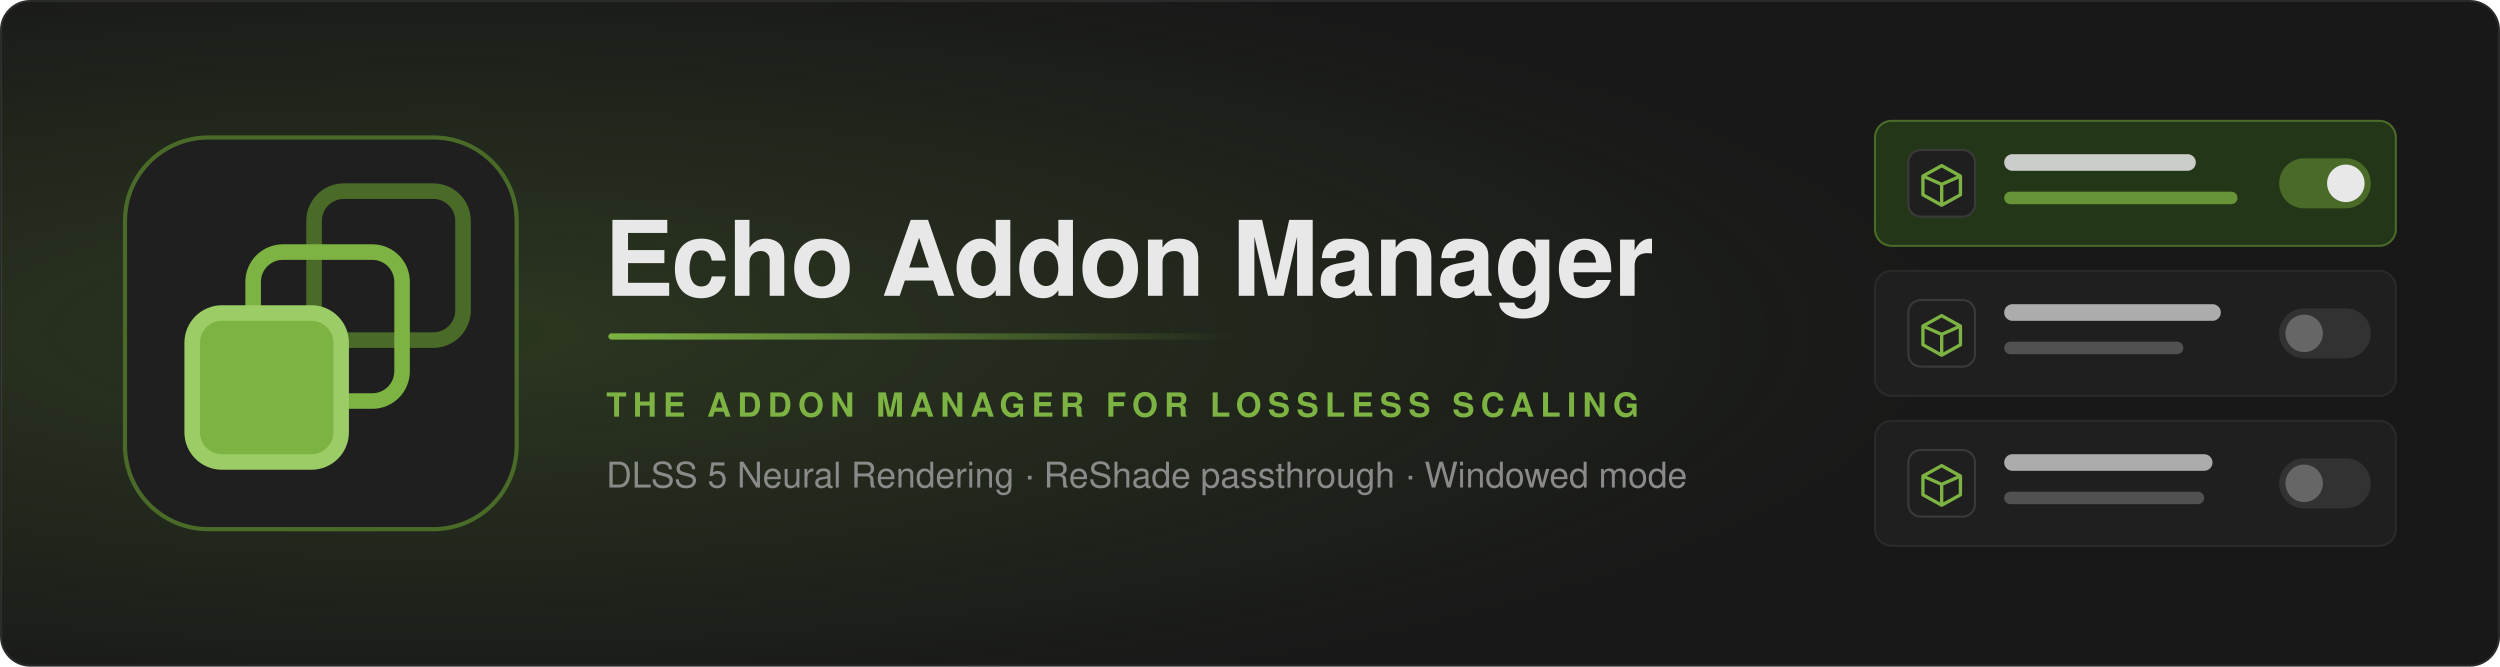
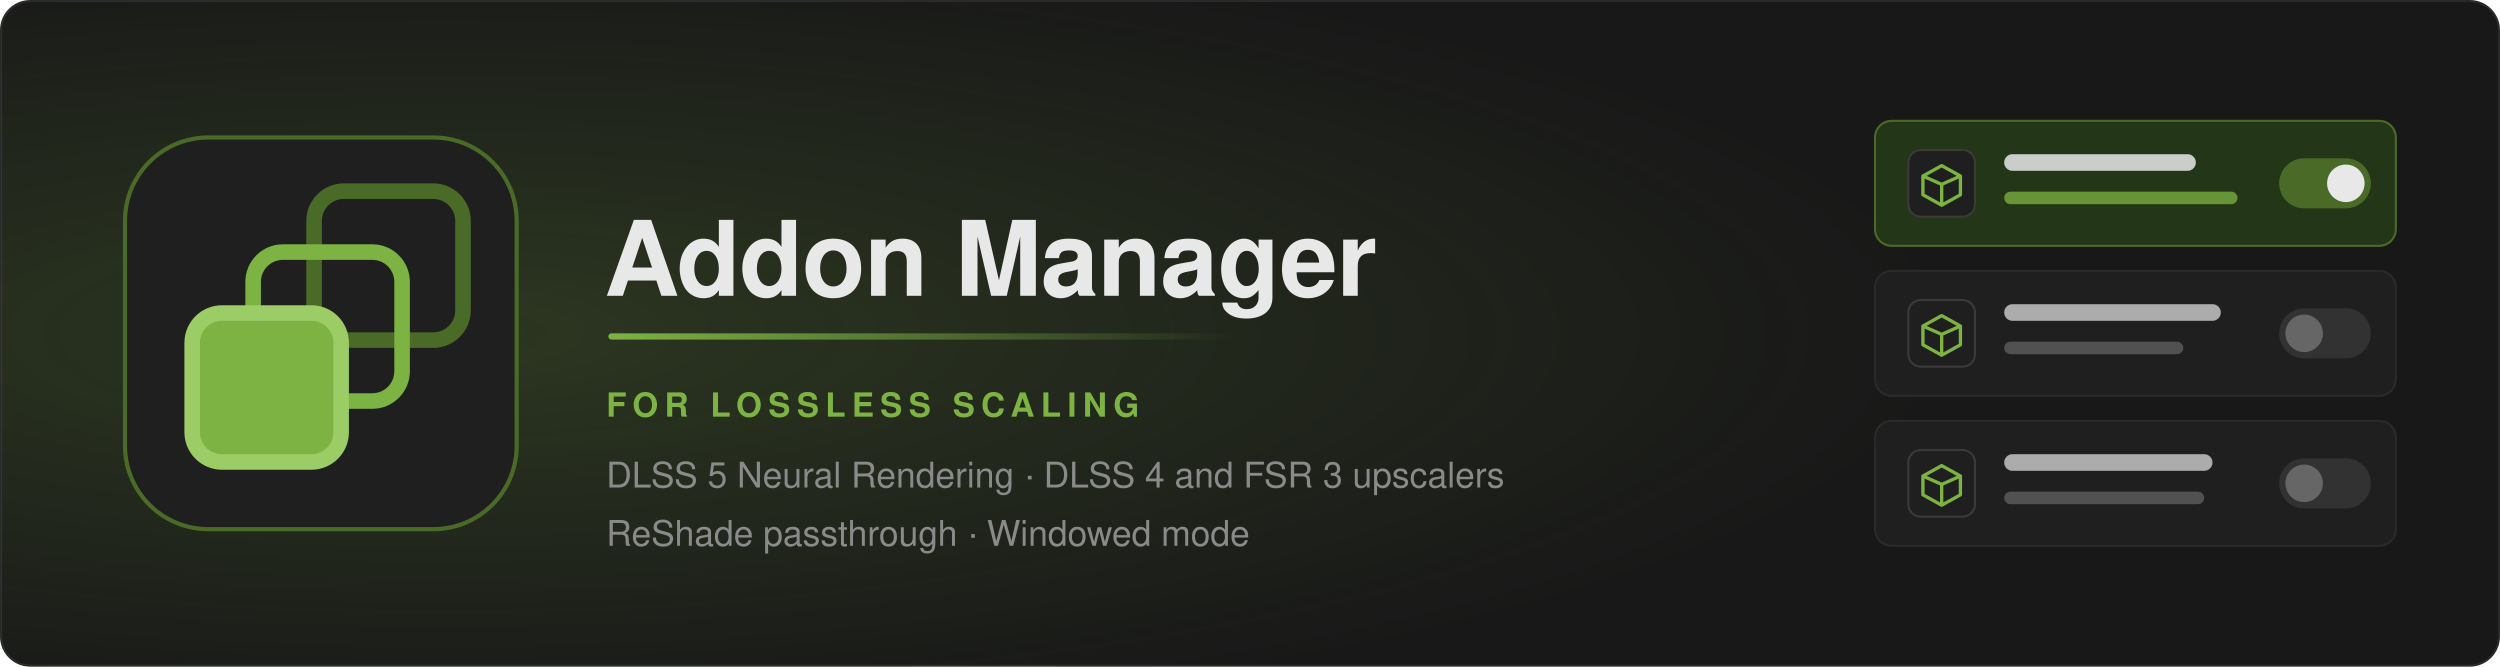
<svg xmlns="http://www.w3.org/2000/svg" viewBox="0 0 1200 320" width="1200" height="320" role="img" aria-labelledby="t d">
  <defs>
    <radialGradient id="glow" cx="18%" cy="50%" r="60%">
      <stop offset="0" stop-color="#7cb342" stop-opacity="0.20" />
      <stop offset="1" stop-color="#7cb342" stop-opacity="0" />
    </radialGradient>
    <linearGradient id="rule" x1="0" x2="1" y1="0" y2="0">
      <stop offset="0" stop-color="#7cb342" />
      <stop offset="1" stop-color="#7cb342" stop-opacity="0" />
    </linearGradient>
  </defs>
  <rect x="0.5" y="0.5" width="1199" height="319" rx="14" fill="#181818" stroke="#2a2a2a" />
  <rect x="0.5" y="0.5" width="1199" height="319" rx="14" fill="url(#glow)" />
  <rect x="60" y="66" width="188" height="188" rx="40" fill="#1f1f1f" stroke="#4a6b28" stroke-width="2" />
  <g transform="translate(76,82) scale(6.5)" fill="none" stroke-linejoin="round" stroke-linecap="round">
    <path d="M13.7 1.5h6.6a2.2 2.2 0 0 1 2.2 2.2v6.6a2.2 2.2 0 0 1-2.2 2.2h-6.6a2.2 2.2 0 0 1-2.2-2.2v-6.6a2.2 2.2 0 0 1 2.2-2.2Z" stroke="#4a6b28" stroke-width="1.15" />
    <path d="M9.2 6h6.6a2.2 2.2 0 0 1 2.2 2.2v6.6a2.2 2.2 0 0 1-2.2 2.2h-6.6a2.2 2.2 0 0 1-2.2-2.2v-6.6a2.2 2.2 0 0 1 2.2-2.2Z" stroke="#7cb342" stroke-width="1.15" />
    <path d="M4.7 10.5h6.6a2.2 2.2 0 0 1 2.2 2.2v6.6a2.2 2.2 0 0 1-2.2 2.2h-6.6a2.2 2.2 0 0 1-2.2-2.2v-6.6a2.2 2.2 0 0 1 2.2-2.2Z" fill="#7cb342" stroke="#9ccc65" stroke-width="1.15" />
  </g>
  <g font-family="'Segoe UI','Helvetica Neue',Helvetica,Arial,sans-serif">
-     <text x="290" y="142" font-size="50" font-weight="700" fill="#e8e8e8" letter-spacing="-0.5">Echo Addon Manager</text>
+     <text x="290" y="142" font-size="50" font-weight="700" fill="#e8e8e8" letter-spacing="-0.5">Addon Manager</text>
    <rect x="292" y="160" width="300" height="3" rx="1.5" fill="url(#rule)" />
-     <text x="291" y="200" font-size="16" font-weight="600" fill="#7cb342" letter-spacing="3">THE ADDON MANAGER FOR LOSSLESS SCALING</text>
-     <text x="291" y="234" font-size="17" fill="#8a8a8a">DLSS 5 Neural Rendering  ·  ReShade passthrough  ·  Windowed mode</text>
+     <text x="291" y="200" font-size="16" font-weight="600" fill="#7cb342" letter-spacing="3">FOR LOSSLESS SCALING</text>
+     <text x="291" y="234" font-size="17" fill="#8a8a8a">DLSS 5 Neural Rendering  ·  DLSS 4 and FSR 3 upscalers</text>
+     <text x="291" y="262" font-size="17" fill="#8a8a8a">ReShade passthrough  ·  Windowed mode</text>
  </g>
  <g>
    <rect x="900" y="58" width="250" height="60" rx="8" fill="#243618" stroke="#4a6b28" />
    <rect x="916" y="72" width="32" height="32" rx="6" fill="#1f1f1f" stroke="#3a3a3a" />
    <path transform="translate(50,0)" d="M882 79.5 891 84.5V93.5L882 98.5 873 93.5V84.5Z M882 88.5V98.5 M873 84.5 882 88.5 891 84.5" fill="none" stroke="#7cb342" stroke-width="1.6" stroke-linejoin="round" stroke-linecap="round" />
    <rect x="962" y="74" width="92" height="8" rx="4" fill="#e8e8e8" opacity="0.85" />
    <rect x="962" y="92" width="112" height="6" rx="3" fill="#7cb342" opacity="0.75" />
    <rect x="1094" y="76" width="44" height="24" rx="12" fill="#4a6b28" />
    <circle cx="1126" cy="88" r="9" fill="#e8e8e8" />
    <rect x="900" y="130" width="250" height="60" rx="8" fill="#1f1f1f" stroke="#2a2a2a" />
    <rect x="916" y="144" width="32" height="32" rx="6" fill="#1f1f1f" stroke="#3a3a3a" />
    <path transform="translate(50,0)" d="M882 151.5 891 156.5V165.5L882 170.5 873 165.5V156.5Z M882 160.5V170.5 M873 156.5 882 160.5 891 156.5" fill="none" stroke="#7cb342" stroke-width="1.6" stroke-linejoin="round" stroke-linecap="round" />
    <rect x="962" y="146" width="104" height="8" rx="4" fill="#e8e8e8" opacity="0.7" />
    <rect x="962" y="164" width="86" height="6" rx="3" fill="#666" opacity="0.7" />
    <rect x="1094" y="148" width="44" height="24" rx="12" fill="#323232" />
    <circle cx="1106" cy="160" r="9" fill="#666" />
    <rect x="900" y="202" width="250" height="60" rx="8" fill="#1f1f1f" stroke="#2a2a2a" />
    <rect x="916" y="216" width="32" height="32" rx="6" fill="#1f1f1f" stroke="#3a3a3a" />
    <path transform="translate(50,0)" d="M882 223.5 891 228.5V237.5L882 242.5 873 237.5V228.5Z M882 232.5V242.5 M873 228.5 882 232.5 891 228.5" fill="none" stroke="#7cb342" stroke-width="1.6" stroke-linejoin="round" stroke-linecap="round" />
    <rect x="962" y="218" width="100" height="8" rx="4" fill="#e8e8e8" opacity="0.7" />
    <rect x="962" y="236" width="96" height="6" rx="3" fill="#666" opacity="0.7" />
    <rect x="1094" y="220" width="44" height="24" rx="12" fill="#323232" />
    <circle cx="1106" cy="232" r="9" fill="#666" />
  </g>
</svg>
